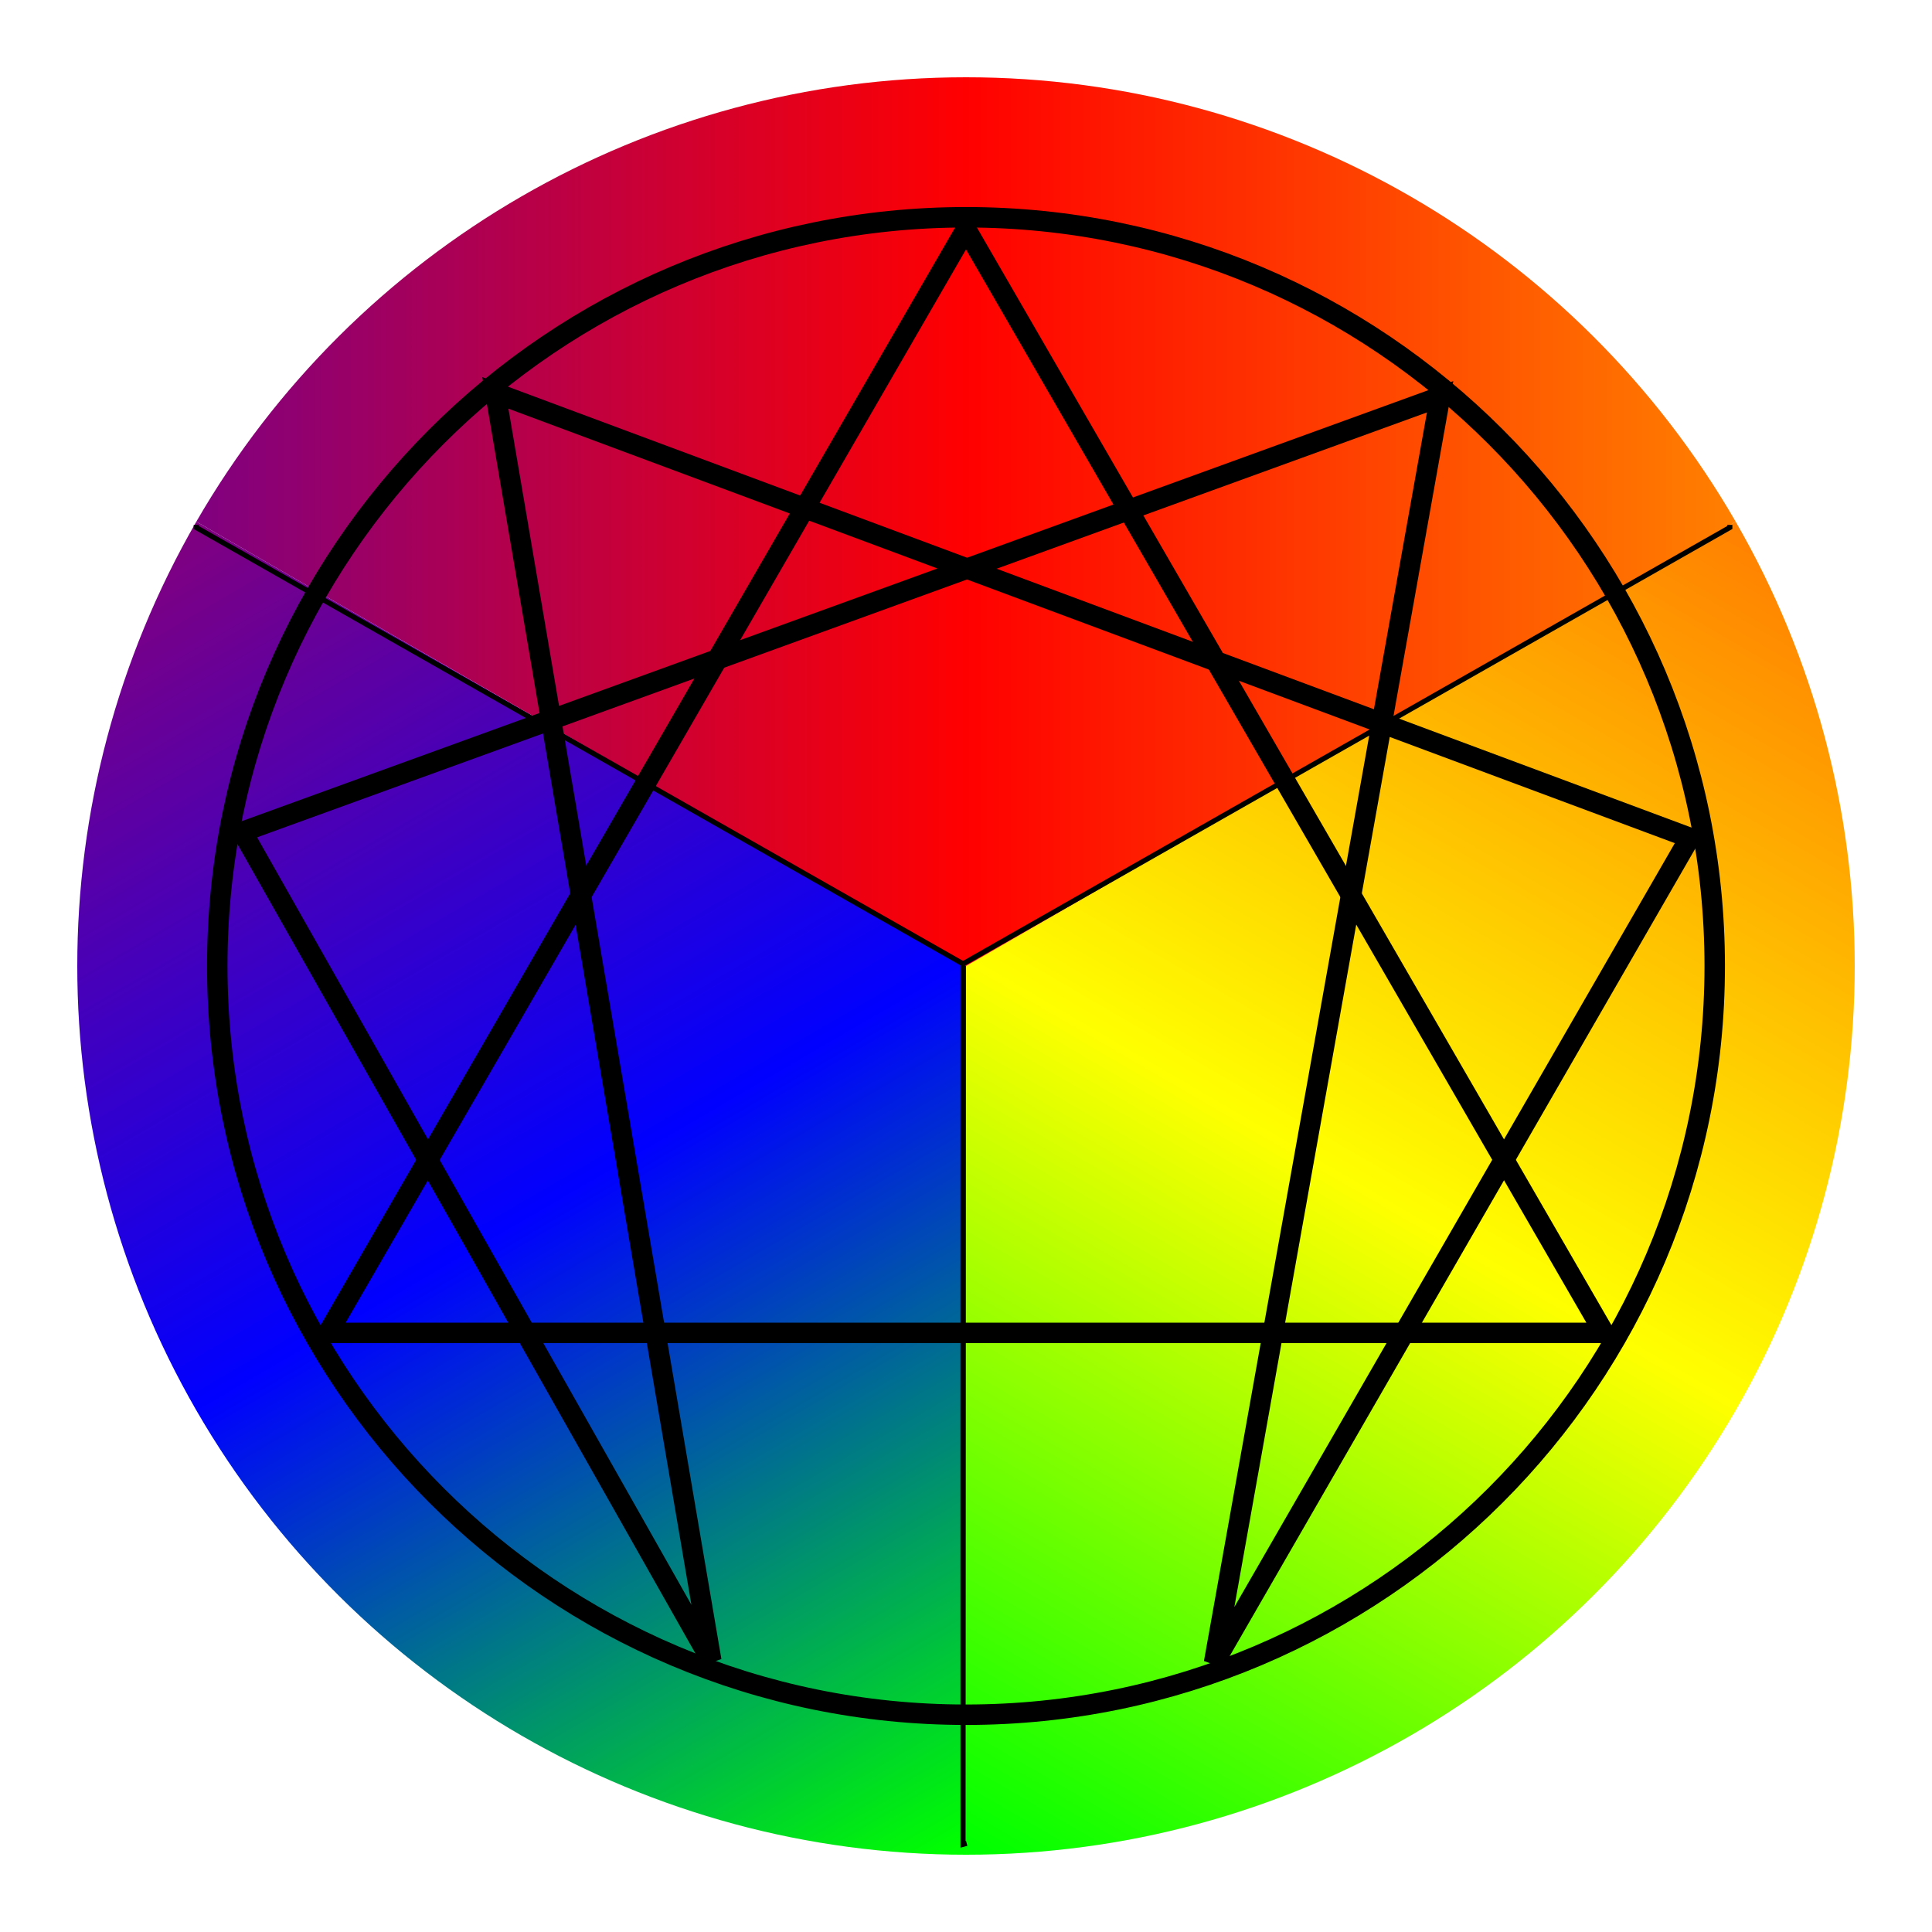
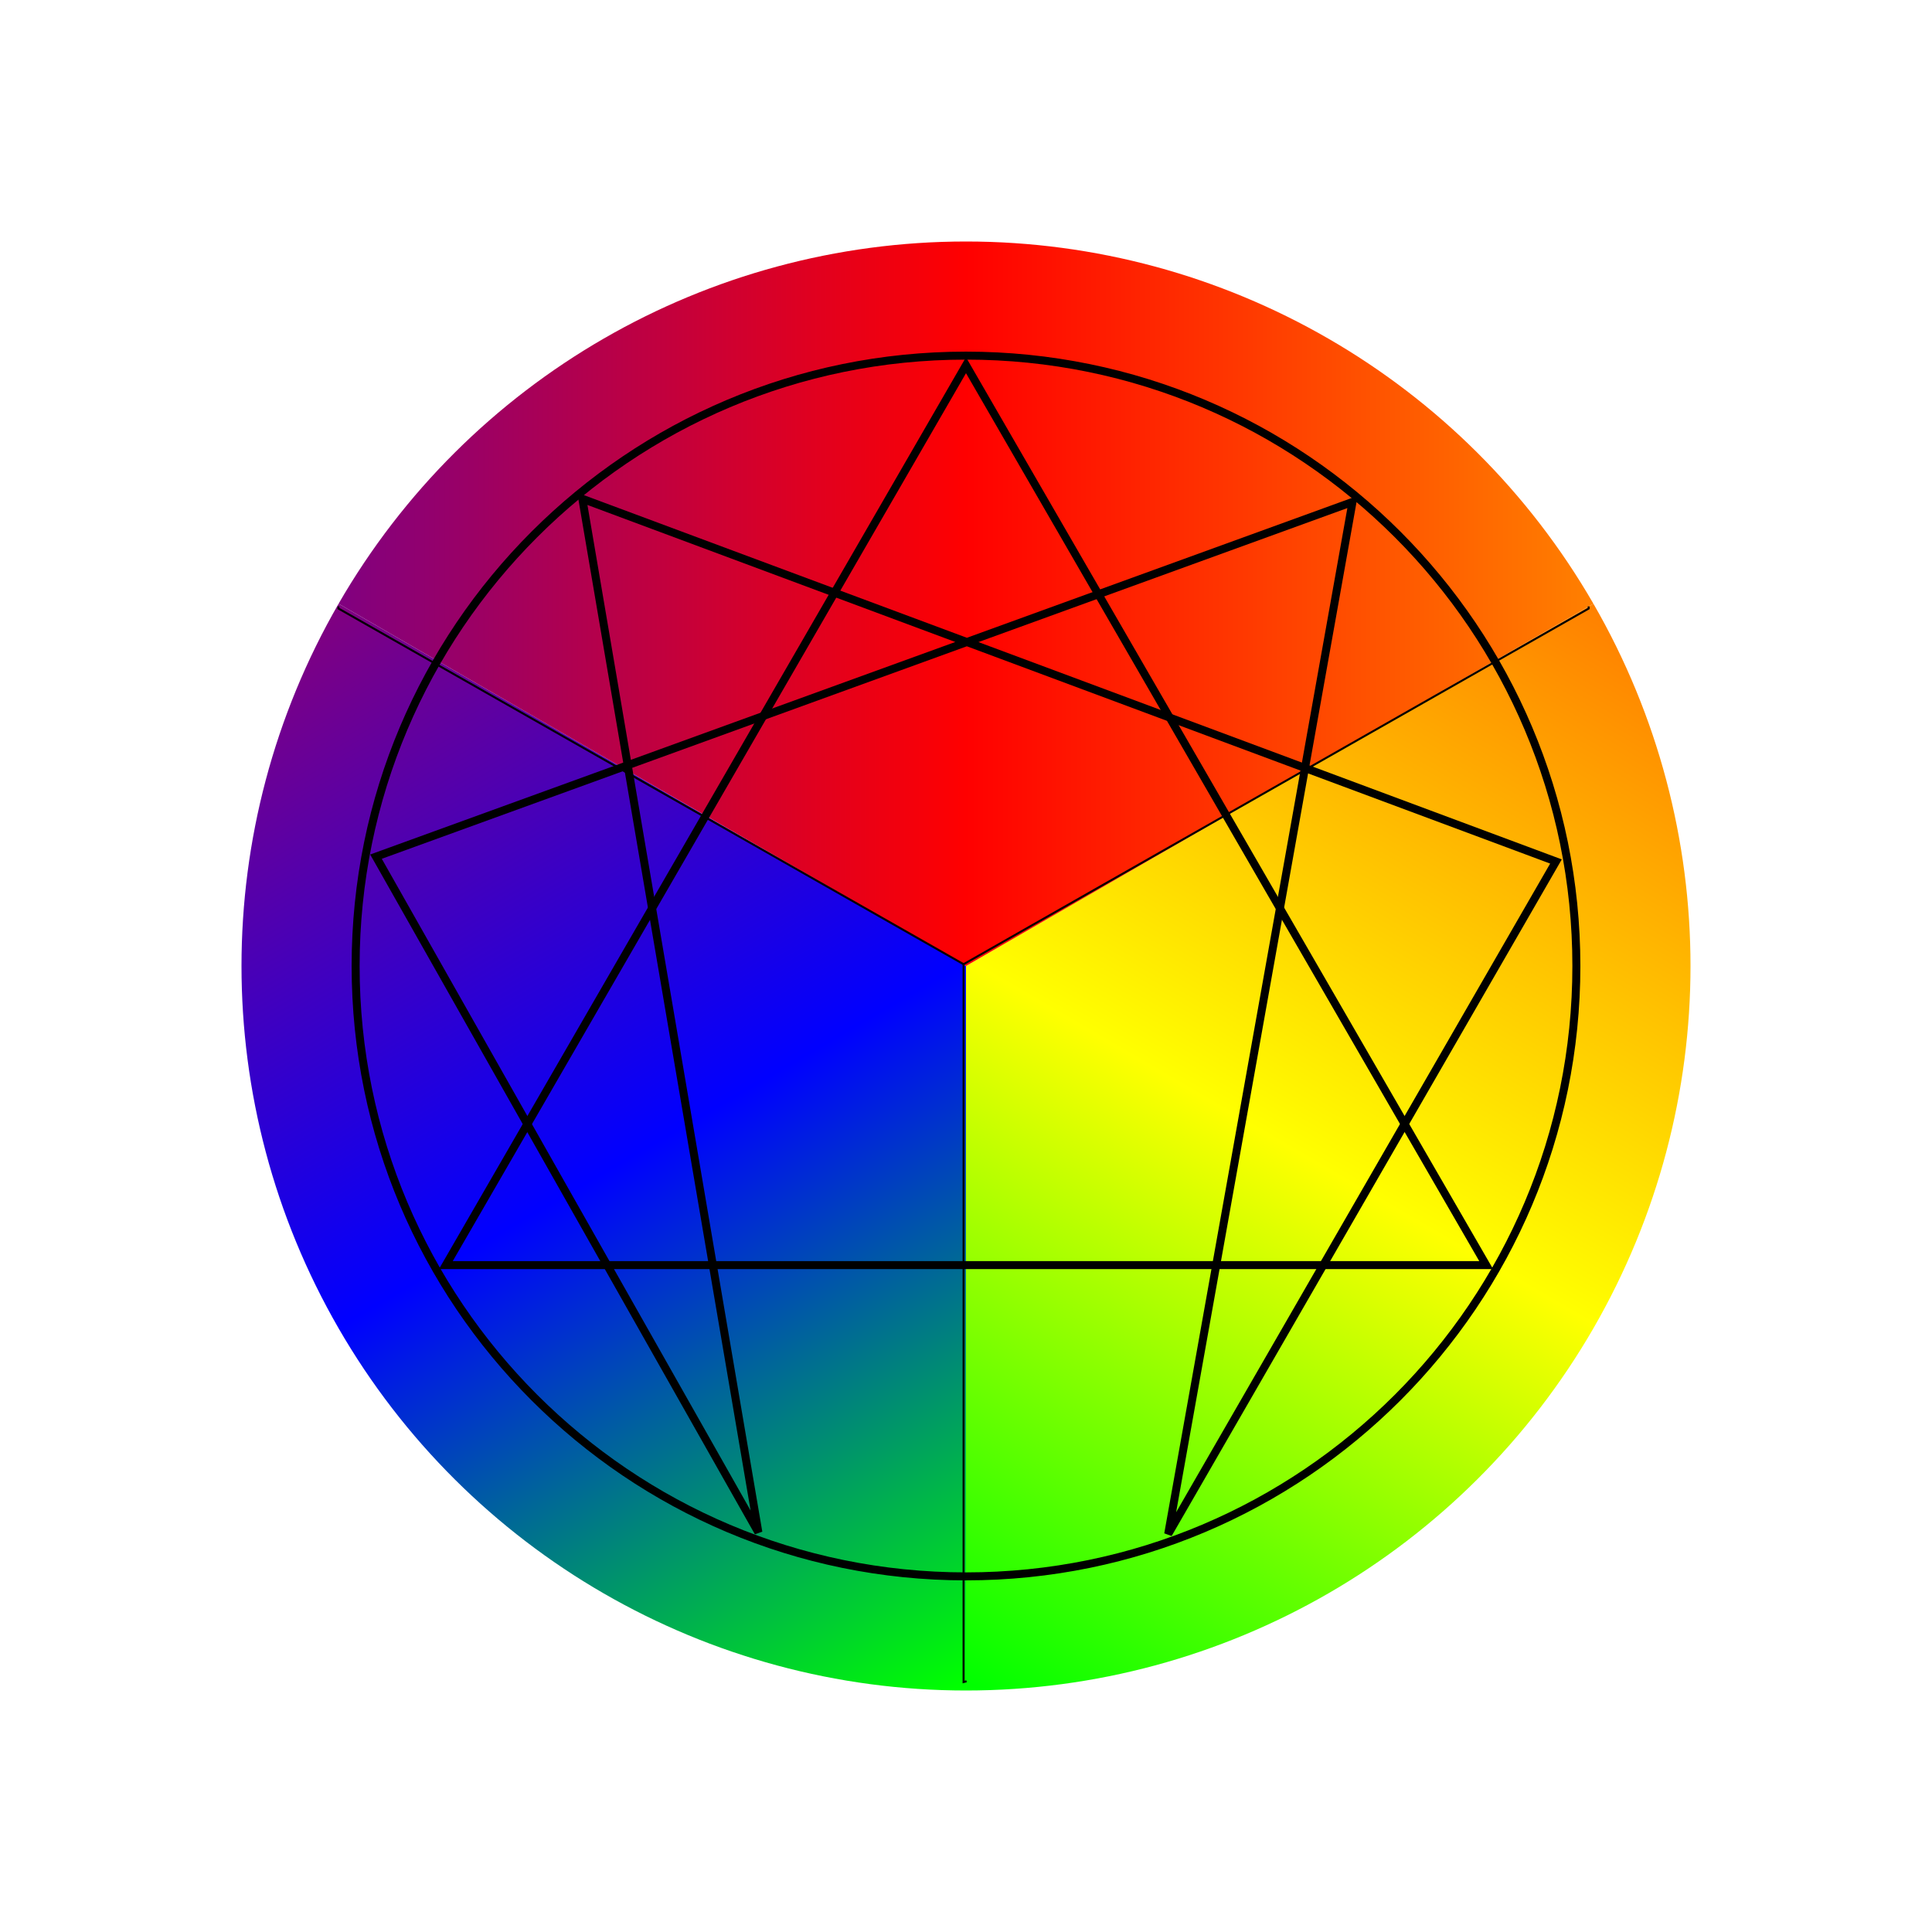
- <svg xmlns="http://www.w3.org/2000/svg" xmlns:xlink="http://www.w3.org/1999/xlink" width="200mm" height="200mm" viewBox="0 0 200 200" version="1.1" id="svg8">
+ <svg xmlns="http://www.w3.org/2000/svg" xmlns:xlink="http://www.w3.org/1999/xlink" width="512" height="512" viewBox="0 0 512 512" version="1.1" id="svg8">
  <defs id="defs1">
    <linearGradient id="orange_red_violet">
      <stop style="stop-color:#800080;stop-opacity:1" offset="0" id="stop1586" />
      <stop id="stop1594" offset="0.5" style="stop-color:#ff0000;stop-opacity:1" />
      <stop style="stop-color:#ff8000;stop-opacity:1" offset="1" id="stop1588" />
    </linearGradient>
    <linearGradient id="violet_blue_green">
      <stop style="stop-color:#800080;stop-opacity:1" offset="0" id="stop1576" />
      <stop id="stop1584" offset="0.5" style="stop-color:#0000ff;stop-opacity:1" />
      <stop style="stop-color:#00ff00;stop-opacity:1" offset="1" id="stop1578" />
    </linearGradient>
    <linearGradient id="green_yellow_orange">
      <stop style="stop-color:#00ff00;stop-opacity:1" offset="0" id="stop1111" />
      <stop id="stop1574" offset="0.5" style="stop-color:#ffff00;stop-opacity:1" />
      <stop style="stop-color:#ff8000;stop-opacity:1" offset="1" id="stop1113" />
    </linearGradient>
-     <marker style="overflow:visible" id="marker6224" refX="0.0" refY="0.0" orient="auto">
-       <path transform="scale(0.8) translate(12.5,0)" style="fill-rule:evenodd;stroke:#cccc0a;stroke-width:1pt;stroke-opacity:0.8;fill:#cccc0a;fill-opacity:1" d="M 0.0,0.0 L 5.0,-5.0 L -12.5,0.0 L 5.0,5.0 L 0.0,0.0 z " id="path6222" />
+     <marker style="overflow:visible" id="marker6224" refX="0" refY="0" orient="auto">
+       <path transform="matrix(0.8,0,0,0.8,10,0)" style="fill:#cccc0a;fill-opacity:1;fill-rule:evenodd;stroke:#cccc0a;stroke-width:1pt;stroke-opacity:0.8" d="M 0,0 5,-5 -12.5,0 5,5 Z" id="path6222" />
    </marker>
-     <marker style="overflow:visible" id="marker6052" refX="0.0" refY="0.0" orient="auto">
-       <path transform="scale(0.8) translate(12.5,0)" style="fill-rule:evenodd;stroke:#cccc0a;stroke-width:1pt;stroke-opacity:0.8;fill:#cccc0a;fill-opacity:1" d="M 0.0,0.0 L 5.0,-5.0 L -12.5,0.0 L 5.0,5.0 L 0.0,0.0 z " id="path6050" />
+     <marker style="overflow:visible" id="marker6052" refX="0" refY="0" orient="auto">
+       <path transform="matrix(0.8,0,0,0.8,10,0)" style="fill:#cccc0a;fill-opacity:1;fill-rule:evenodd;stroke:#cccc0a;stroke-width:1pt;stroke-opacity:0.8" d="M 0,0 5,-5 -12.5,0 5,5 Z" id="path6050" />
    </marker>
-     <marker style="overflow:visible" id="marker5886" refX="0.0" refY="0.0" orient="auto">
-       <path transform="scale(0.8) translate(12.5,0)" style="fill-rule:evenodd;stroke:#cccc0a;stroke-width:1pt;stroke-opacity:0.8;fill:#cccc0a;fill-opacity:1" d="M 0.0,0.0 L 5.0,-5.0 L -12.5,0.0 L 5.0,5.0 L 0.0,0.0 z " id="path5884" />
+     <marker style="overflow:visible" id="marker5886" refX="0" refY="0" orient="auto">
+       <path transform="matrix(0.8,0,0,0.8,10,0)" style="fill:#cccc0a;fill-opacity:1;fill-rule:evenodd;stroke:#cccc0a;stroke-width:1pt;stroke-opacity:0.8" d="M 0,0 5,-5 -12.5,0 5,5 Z" id="path5884" />
    </marker>
-     <marker style="overflow:visible" id="marker5726" refX="0.0" refY="0.0" orient="auto">
-       <path transform="scale(0.8) translate(12.5,0)" style="fill-rule:evenodd;stroke:#cccc0a;stroke-width:1pt;stroke-opacity:0.8;fill:#cccc0a;fill-opacity:1" d="M 0.0,0.0 L 5.0,-5.0 L -12.5,0.0 L 5.0,5.0 L 0.0,0.0 z " id="path5724" />
+     <marker style="overflow:visible" id="marker5726" refX="0" refY="0" orient="auto">
+       <path transform="matrix(0.8,0,0,0.8,10,0)" style="fill:#cccc0a;fill-opacity:1;fill-rule:evenodd;stroke:#cccc0a;stroke-width:1pt;stroke-opacity:0.8" d="M 0,0 5,-5 -12.5,0 5,5 Z" id="path5724" />
    </marker>
-     <marker style="overflow:visible" id="marker5572" refX="0.0" refY="0.0" orient="auto">
-       <path transform="scale(0.8) translate(12.5,0)" style="fill-rule:evenodd;stroke:#cccc0a;stroke-width:1pt;stroke-opacity:0.8;fill:#cccc0a;fill-opacity:1" d="M 0.0,0.0 L 5.0,-5.0 L -12.5,0.0 L 5.0,5.0 L 0.0,0.0 z " id="path5570" />
+     <marker style="overflow:visible" id="marker5572" refX="0" refY="0" orient="auto">
+       <path transform="matrix(0.8,0,0,0.8,10,0)" style="fill:#cccc0a;fill-opacity:1;fill-rule:evenodd;stroke:#cccc0a;stroke-width:1pt;stroke-opacity:0.8" d="M 0,0 5,-5 -12.5,0 5,5 Z" id="path5570" />
    </marker>
-     <marker style="overflow:visible" id="marker5424" refX="0.0" refY="0.0" orient="auto">
-       <path transform="scale(0.8) translate(12.5,0)" style="fill-rule:evenodd;stroke:#cccc0a;stroke-width:1pt;stroke-opacity:0.8;fill:#cccc0a;fill-opacity:1" d="M 0.0,0.0 L 5.0,-5.0 L -12.5,0.0 L 5.0,5.0 L 0.0,0.0 z " id="path5422" />
+     <marker style="overflow:visible" id="marker5424" refX="0" refY="0" orient="auto">
+       <path transform="matrix(0.8,0,0,0.8,10,0)" style="fill:#cccc0a;fill-opacity:1;fill-rule:evenodd;stroke:#cccc0a;stroke-width:1pt;stroke-opacity:0.8" d="M 0,0 5,-5 -12.5,0 5,5 Z" id="path5422" />
    </marker>
-     <marker style="overflow:visible" id="marker5282" refX="0.0" refY="0.0" orient="auto">
-       <path transform="scale(0.8) translate(12.5,0)" style="fill-rule:evenodd;stroke:#cccc0a;stroke-width:1pt;stroke-opacity:0.8;fill:#cccc0a;fill-opacity:0.8" d="M 0.0,0.0 L 5.0,-5.0 L -12.5,0.0 L 5.0,5.0 L 0.0,0.0 z " id="path5280" />
+     <marker style="overflow:visible" id="marker5282" refX="0" refY="0" orient="auto">
+       <path transform="matrix(0.8,0,0,0.8,10,0)" style="fill:#cccc0a;fill-opacity:0.8;fill-rule:evenodd;stroke:#cccc0a;stroke-width:1pt;stroke-opacity:0.8" d="M 0,0 5,-5 -12.5,0 5,5 Z" id="path5280" />
    </marker>
-     <marker style="overflow:visible" id="marker5146" refX="0.0" refY="0.0" orient="auto">
-       <path transform="scale(0.8) translate(12.5,0)" style="fill-rule:evenodd;stroke:#cccc0a;stroke-width:1pt;stroke-opacity:0.8;fill:#cccc0a;fill-opacity:1" d="M 0.0,0.0 L 5.0,-5.0 L -12.5,0.0 L 5.0,5.0 L 0.0,0.0 z " id="path5144" />
+     <marker style="overflow:visible" id="marker5146" refX="0" refY="0" orient="auto">
+       <path transform="matrix(0.8,0,0,0.8,10,0)" style="fill:#cccc0a;fill-opacity:1;fill-rule:evenodd;stroke:#cccc0a;stroke-width:1pt;stroke-opacity:0.8" d="M 0,0 5,-5 -12.5,0 5,5 Z" id="path5144" />
    </marker>
-     <marker orient="auto" refY="0.0" refX="0.0" id="Arrow1Lstart" style="overflow:visible">
-       <path id="path897" d="M 0.0,0.0 L 5.0,-5.0 L -12.5,0.0 L 5.0,5.0 L 0.0,0.0 z " style="fill-rule:evenodd;stroke:#cccc0a;stroke-width:1pt;stroke-opacity:0.8;fill:#cccc0a;fill-opacity:1" transform="scale(0.8) translate(12.5,0)" />
+     <marker style="overflow:visible" id="marker4864" refX="0" refY="0" orient="auto">
+       <path transform="matrix(-1.1,0,0,-1.1,-1.1,0)" d="M 8.719,4.034 -2.207,0.016 8.719,-4.002 c -1.745,2.372 -1.735,5.617 -6e-7,8.035 z" style="fill:#cccc0a;fill-opacity:0.8;fill-rule:evenodd;stroke:#cccc0a;stroke-width:0.625;stroke-linejoin:round;stroke-opacity:0.8" id="path4862" />
    </marker>
-     <marker style="overflow:visible;" id="marker4864" refX="0.0" refY="0.0" orient="auto">
-       <path transform="scale(1.1) rotate(180) translate(1,0)" d="M 8.719,4.034 L -2.207,0.016 L 8.719,-4.002 C 6.973,-1.63 6.983,1.616 8.719,4.034 z " style="fill-rule:evenodd;stroke-width:0.625;stroke-linejoin:round;stroke:#cccc0a;stroke-opacity:0.8;fill:#cccc0a;fill-opacity:0.8" id="path4862" />
+     <marker orient="auto" refY="0" refX="0" id="marker4746" style="overflow:visible">
+       <path id="path4744" style="fill:#cccccc;fill-opacity:0.8;fill-rule:evenodd;stroke:#cccccc;stroke-width:0.625;stroke-linejoin:round;stroke-opacity:0.8" d="M 8.719,4.034 -2.207,0.016 8.719,-4.002 c -1.745,2.372 -1.735,5.617 -6e-7,8.035 z" transform="matrix(-1.1,0,0,-1.1,-1.1,0)" />
    </marker>
-     <marker orient="auto" refY="0.0" refX="0.0" id="marker4746" style="overflow:visible;">
-       <path id="path4744" style="fill-rule:evenodd;stroke-width:0.625;stroke-linejoin:round;stroke:#cccccc;stroke-opacity:0.8;fill:#cccccc;fill-opacity:0.8" d="M 8.719,4.034 L -2.207,0.016 L 8.719,-4.002 C 6.973,-1.63 6.983,1.616 8.719,4.034 z " transform="scale(1.1) rotate(180) translate(1,0)" />
+     <marker style="overflow:visible" id="marker4634" refX="0" refY="0" orient="auto">
+       <path transform="matrix(-1.1,0,0,-1.1,-1.1,0)" d="M 8.719,4.034 -2.207,0.016 8.719,-4.002 c -1.745,2.372 -1.735,5.617 -6e-7,8.035 z" style="fill:#cccccc;fill-opacity:0.8;fill-rule:evenodd;stroke:#cccccc;stroke-width:0.625;stroke-linejoin:round;stroke-opacity:0.8" id="path4632" />
    </marker>
-     <marker style="overflow:visible;" id="marker4634" refX="0.0" refY="0.0" orient="auto">
-       <path transform="scale(1.1) rotate(180) translate(1,0)" d="M 8.719,4.034 L -2.207,0.016 L 8.719,-4.002 C 6.973,-1.63 6.983,1.616 8.719,4.034 z " style="fill-rule:evenodd;stroke-width:0.625;stroke-linejoin:round;stroke:#cccccc;stroke-opacity:0.8;fill:#cccccc;fill-opacity:0.8" id="path4632" />
+     <marker orient="auto" refY="0" refX="0" id="marker4528" style="overflow:visible">
+       <path id="path4526" style="fill:#cccccc;fill-opacity:0.8;fill-rule:evenodd;stroke:#cccccc;stroke-width:0.625;stroke-linejoin:round;stroke-opacity:0.8" d="M 8.719,4.034 -2.207,0.016 8.719,-4.002 c -1.745,2.372 -1.735,5.617 -6e-7,8.035 z" transform="matrix(-1.1,0,0,-1.1,-1.1,0)" />
    </marker>
-     <marker orient="auto" refY="0.0" refX="0.0" id="marker4528" style="overflow:visible;">
-       <path id="path4526" style="fill-rule:evenodd;stroke-width:0.625;stroke-linejoin:round;stroke:#cccccc;stroke-opacity:0.8;fill:#cccccc;fill-opacity:0.8" d="M 8.719,4.034 L -2.207,0.016 L 8.719,-4.002 C 6.973,-1.63 6.983,1.616 8.719,4.034 z " transform="scale(1.1) rotate(180) translate(1,0)" />
+     <marker style="overflow:visible" id="marker4428" refX="0" refY="0" orient="auto">
+       <path transform="matrix(-1.1,0,0,-1.1,-1.1,0)" d="M 8.719,4.034 -2.207,0.016 8.719,-4.002 c -1.745,2.372 -1.735,5.617 -6e-7,8.035 z" style="fill:#cccccc;fill-opacity:0.8;fill-rule:evenodd;stroke:#cccccc;stroke-width:0.625;stroke-linejoin:round;stroke-opacity:0.8" id="path4426" />
    </marker>
-     <marker style="overflow:visible;" id="marker4428" refX="0.0" refY="0.0" orient="auto">
-       <path transform="scale(1.1) rotate(180) translate(1,0)" d="M 8.719,4.034 L -2.207,0.016 L 8.719,-4.002 C 6.973,-1.63 6.983,1.616 8.719,4.034 z " style="fill-rule:evenodd;stroke-width:0.625;stroke-linejoin:round;stroke:#cccccc;stroke-opacity:0.8;fill:#cccccc;fill-opacity:0.8" id="path4426" />
+     <marker orient="auto" refY="0" refX="0" id="marker4334" style="overflow:visible">
+       <path id="path4332" style="fill:#cccccc;fill-opacity:0.8;fill-rule:evenodd;stroke:#cccccc;stroke-width:0.625;stroke-linejoin:round;stroke-opacity:0.8" d="M 8.719,4.034 -2.207,0.016 8.719,-4.002 c -1.745,2.372 -1.735,5.617 -6e-7,8.035 z" transform="matrix(-1.1,0,0,-1.1,-1.1,0)" />
    </marker>
-     <marker orient="auto" refY="0.0" refX="0.0" id="marker4334" style="overflow:visible;">
-       <path id="path4332" style="fill-rule:evenodd;stroke-width:0.625;stroke-linejoin:round;stroke:#cccccc;stroke-opacity:0.8;fill:#cccccc;fill-opacity:0.8" d="M 8.719,4.034 L -2.207,0.016 L 8.719,-4.002 C 6.973,-1.63 6.983,1.616 8.719,4.034 z " transform="scale(1.1) rotate(180) translate(1,0)" />
+     <marker style="overflow:visible" id="marker4246" refX="0" refY="0" orient="auto">
+       <path transform="matrix(-1.1,0,0,-1.1,-1.1,0)" d="M 8.719,4.034 -2.207,0.016 8.719,-4.002 c -1.745,2.372 -1.735,5.617 -6e-7,8.035 z" style="fill:#cccccc;fill-opacity:0.8;fill-rule:evenodd;stroke:#cccccc;stroke-width:0.625;stroke-linejoin:round;stroke-opacity:0.8" id="path4244" />
    </marker>
-     <marker style="overflow:visible;" id="marker4246" refX="0.0" refY="0.0" orient="auto">
-       <path transform="scale(1.1) rotate(180) translate(1,0)" d="M 8.719,4.034 L -2.207,0.016 L 8.719,-4.002 C 6.973,-1.63 6.983,1.616 8.719,4.034 z " style="fill-rule:evenodd;stroke-width:0.625;stroke-linejoin:round;stroke:#cccccc;stroke-opacity:0.8;fill:#cccccc;fill-opacity:0.8" id="path4244" />
+     <marker orient="auto" refY="0" refX="0" id="marker4164" style="overflow:visible">
+       <path id="path4162" style="fill:#cccccc;fill-opacity:0.8;fill-rule:evenodd;stroke:#cccccc;stroke-width:0.625;stroke-linejoin:round;stroke-opacity:0.8" d="M 8.719,4.034 -2.207,0.016 8.719,-4.002 c -1.745,2.372 -1.735,5.617 -6e-7,8.035 z" transform="matrix(-1.1,0,0,-1.1,-1.1,0)" />
    </marker>
-     <marker orient="auto" refY="0.0" refX="0.0" id="marker4164" style="overflow:visible;">
-       <path id="path4162" style="fill-rule:evenodd;stroke-width:0.625;stroke-linejoin:round;stroke:#cccccc;stroke-opacity:0.8;fill:#cccccc;fill-opacity:0.8" d="M 8.719,4.034 L -2.207,0.016 L 8.719,-4.002 C 6.973,-1.63 6.983,1.616 8.719,4.034 z " transform="scale(1.1) rotate(180) translate(1,0)" />
+     <marker style="overflow:visible" id="marker4064" refX="0" refY="0" orient="auto">
+       <path transform="matrix(-1.1,0,0,-1.1,-1.1,0)" d="M 8.719,4.034 -2.207,0.016 8.719,-4.002 c -1.745,2.372 -1.735,5.617 -6e-7,8.035 z" style="fill:#cccccc;fill-opacity:0.8;fill-rule:evenodd;stroke:#cccccc;stroke-width:0.625;stroke-linejoin:round;stroke-opacity:0.8" id="path4062" />
    </marker>
-     <marker style="overflow:visible;" id="marker4064" refX="0.0" refY="0.0" orient="auto">
-       <path transform="scale(1.1) rotate(180) translate(1,0)" d="M 8.719,4.034 L -2.207,0.016 L 8.719,-4.002 C 6.973,-1.63 6.983,1.616 8.719,4.034 z " style="fill-rule:evenodd;stroke-width:0.625;stroke-linejoin:round;stroke:#cccccc;stroke-opacity:0.8;fill:#cccccc;fill-opacity:0.8" id="path4062" />
-     </marker>
-     <marker orient="auto" refY="0.0" refX="0.0" id="marker3308" style="overflow:visible;">
-       <path id="path3306" style="fill-rule:evenodd;stroke-width:0.625;stroke-linejoin:round;stroke:#cccccc;stroke-opacity:0.8;fill:#cccccc;fill-opacity:1" d="M 8.719,4.034 L -2.207,0.016 L 8.719,-4.002 C 6.973,-1.63 6.983,1.616 8.719,4.034 z " transform="scale(1.1) rotate(180) translate(1,0)" />
-     </marker>
-     <marker style="overflow:visible;" id="marker3050" refX="0.0" refY="0.0" orient="auto">
-       <path transform="scale(1.1) rotate(180) translate(1,0)" d="M 8.719,4.034 L -2.207,0.016 L 8.719,-4.002 C 6.973,-1.63 6.983,1.616 8.719,4.034 z " style="fill-rule:evenodd;stroke-width:0.625;stroke-linejoin:round;stroke:#cccccc;stroke-opacity:0.8;fill:#cccccc;fill-opacity:1" id="path3048" />
-     </marker>
-     <marker orient="auto" refY="0.0" refX="0.0" id="marker2810" style="overflow:visible;">
-       <path id="path2808" style="fill-rule:evenodd;stroke-width:0.625;stroke-linejoin:round;stroke:#cccccc;stroke-opacity:0.8;fill:#cccccc;fill-opacity:1" d="M 8.719,4.034 L -2.207,0.016 L 8.719,-4.002 C 6.973,-1.63 6.983,1.616 8.719,4.034 z " transform="scale(1.1) rotate(180) translate(1,0)" />
-     </marker>
-     <marker style="overflow:visible;" id="marker2552" refX="0.0" refY="0.0" orient="auto">
-       <path transform="scale(1.1) rotate(180) translate(1,0)" d="M 8.719,4.034 L -2.207,0.016 L 8.719,-4.002 C 6.973,-1.63 6.983,1.616 8.719,4.034 z " style="fill-rule:evenodd;stroke-width:0.625;stroke-linejoin:round;stroke:#cccccc;stroke-opacity:0.8;fill:#cccccc;fill-opacity:1" id="path2550" />
-     </marker>
-     <marker orient="auto" refY="0.0" refX="0.0" id="marker2336" style="overflow:visible;">
-       <path id="path2334" style="fill-rule:evenodd;stroke-width:0.625;stroke-linejoin:round;stroke:#cccccc;stroke-opacity:0.8;fill:#cccccc;fill-opacity:1" d="M 8.719,4.034 L -2.207,0.016 L 8.719,-4.002 C 6.973,-1.63 6.983,1.616 8.719,4.034 z " transform="scale(1.1) rotate(180) translate(1,0)" />
-     </marker>
-     <marker style="overflow:visible;" id="marker2102" refX="0.0" refY="0.0" orient="auto">
-       <path transform="scale(1.1) rotate(180) translate(1,0)" d="M 8.719,4.034 L -2.207,0.016 L 8.719,-4.002 C 6.973,-1.63 6.983,1.616 8.719,4.034 z " style="fill-rule:evenodd;stroke-width:0.625;stroke-linejoin:round;stroke:#cccccc;stroke-opacity:0.8;fill:#cccccc;fill-opacity:1" id="path2100" />
-     </marker>
-     <marker orient="auto" refY="0.0" refX="0.0" id="marker1874" style="overflow:visible;">
-       <path id="path1872" style="fill-rule:evenodd;stroke-width:0.625;stroke-linejoin:round;stroke:#cccccc;stroke-opacity:0.8;fill:#cccccc;fill-opacity:1" d="M 8.719,4.034 L -2.207,0.016 L 8.719,-4.002 C 6.973,-1.63 6.983,1.616 8.719,4.034 z " transform="scale(1.1) rotate(180) translate(1,0)" />
-     </marker>
-     <marker style="overflow:visible;" id="marker1646" refX="0.0" refY="0.0" orient="auto">
-       <path transform="scale(1.1) rotate(180) translate(1,0)" d="M 8.719,4.034 L -2.207,0.016 L 8.719,-4.002 C 6.973,-1.63 6.983,1.616 8.719,4.034 z " style="fill-rule:evenodd;stroke-width:0.625;stroke-linejoin:round;stroke:#cccccc;stroke-opacity:0.8;fill:#cccccc;fill-opacity:1" id="path1644" />
-     </marker>
-     <marker orient="auto" refY="0.0" refX="0.0" id="marker1247" style="overflow:visible;">
-       <path id="path1245" style="fill-rule:evenodd;stroke-width:0.625;stroke-linejoin:round;stroke:#cccccc;stroke-opacity:0.8;fill:#cccccc;fill-opacity:1" d="M 8.719,4.034 L -2.207,0.016 L 8.719,-4.002 C 6.973,-1.63 6.983,1.616 8.719,4.034 z " transform="scale(1.1) rotate(180) translate(1,0)" />
-     </marker>
-     <marker orient="auto" refY="0.0" refX="0.0" id="Arrow2Lend" style="overflow:visible;">
-       <path id="path918" style="fill-rule:evenodd;stroke-width:0.625;stroke-linejoin:round;stroke:#000000;stroke-opacity:1" d="M 8.719,4.034 L -2.207,0.016 L 8.719,-4.002 C 6.973,-1.63 6.983,1.616 8.719,4.034 z " transform="scale(1.1) rotate(180) translate(1,0)" />
+     <marker orient="auto" refY="0" refX="0" id="Arrow2Lend" style="overflow:visible">
+       <path id="path918" style="fill:none;fill-rule:evenodd;stroke:#000000;stroke-width:0.625;stroke-linejoin:round;stroke-opacity:1" d="M 8.719,4.034 -2.207,0.016 8.719,-4.002 c -1.745,2.372 -1.735,5.617 -6e-7,8.035 z" transform="matrix(-1.1,0,0,-1.1,-1.1,0)" />
    </marker>
    <style type="text/css" id="styleGeneral">
polyline, line, circle, path {
	fill:none;
	stroke: black;
	stroke-width: 2;
}
text {
	font-size: 18pt;
	text-anchor: middle;
	font-family: serif;
	fill: black;
}
</style>
    <linearGradient xlink:href="#green_yellow_orange" id="linearGradient1117" x1="115.161" y1="199.708" x2="194.764" y2="62.884" gradientUnits="userSpaceOnUse" />
    <linearGradient xlink:href="#violet_blue_green" id="linearGradient1582" x1="35.402" y1="63.489" x2="114.781" y2="199.811" gradientUnits="userSpaceOnUse" />
    <linearGradient xlink:href="#orange_red_violet" id="linearGradient1592" x1="35.415" y1="62.884" x2="194.764" y2="62.884" gradientUnits="userSpaceOnUse" />
  </defs>
-   <g id="helpers" style="display:none">
-     <path id="helperHorizontal" d="M 195.979,99.944 H 4.395 l -0.323,0.121" style="fill:none;fill-rule:evenodd;stroke:#000000;stroke-width:0.291px;stroke-linecap:butt;stroke-linejoin:miter;stroke-opacity:1" />
-     <path style="display:inline;fill:none;fill-rule:evenodd;stroke:#000000;stroke-width:0.288px;stroke-linecap:butt;stroke-linejoin:miter;stroke-opacity:1" d="M 99.944,5.936 V 193.697 l 0.121,0.316" id="helperVertical" />
-     <path style="opacity:0.98;vector-effect:none;fill:none;fill-opacity:1;stroke:#000000;stroke-width:0.291px;stroke-linecap:butt;stroke-linejoin:miter;stroke-miterlimit:4;stroke-dasharray:none;stroke-dashoffset:0;stroke-opacity:1" id="helperCorners" d="m 100.255,26.191 48.82,17.994 25.832,45.165 -9.243,51.203 -39.993,33.283 -52.03,-0.211 -39.722,-33.606 -8.827,-51.277 26.198,-44.954 z" transform="matrix(1.000155,0,0,1.01085,-0.01685241,-3.900844)" />
-   </g>
-   <g transform="translate(-15.08929,-8.883927)" id="drawing" style="display:inline">
-     <g id="background" transform="translate(15.08929,8.883927)" style="display:inline">
-       <circle cx="100" cy="100" r="92" id="circleBackground" style="display:inline;fill:#f7f7f7;fill-opacity:1;stroke:none;stroke-width:2" />
-     </g>
-     <g id="centers" style="display:inline">
-       <path style="fill:url(#linearGradient1117);fill-opacity:1;stroke:none;stroke-width:2" id="centerHeart" d="m 194.764,62.884 a 92,92 0 0 1 1e-5,92 92,92 0 0 1 -79.674,46 l 0,-92 z" />
-       <path id="centerHead" style="fill:url(#linearGradient1582);fill-opacity:1;stroke:none;stroke-width:2" d="m 115.089,200.884 a 92,92 0 0 1 -79.674,-46 92,92 0 0 1 -3e-6,-92 l 79.674,46 z" />
-       <path d="M 35.415,62.884 A 92,92 0 0 1 115.089,16.884 92,92 0 0 1 194.764,62.884 L 115.089,108.884 Z" id="centerGut" style="fill:url(#linearGradient1592);fill-opacity:1;stroke:none;stroke-width:2" />
-       <path id="centerLineHeadHeart" d="m 114.781,108.666 v 91.145 l 0.38,-0.104" style="fill:none;stroke:#000000;stroke-width:0.529;stroke-miterlimit:4;stroke-dasharray:none" />
-       <path id="centerLineHeartGut" d="M 114.781,108.658 194.16,63.489 V 63.222" style="fill:none;stroke:#000000;stroke-width:0.529;stroke-miterlimit:4;stroke-dasharray:none" />
-       <path style="fill:none;stroke:#000000;stroke-width:0.529;stroke-miterlimit:4;stroke-dasharray:none" d="M 114.781,108.658 35.402,63.489 v -0.267" id="centerLineGutHead" />
-     </g>
-     <g id="enneagram" style="display:inline">
-       <circle id="circle" cx="115.089" cy="108.884" r="77.508" style="fill:none;stroke:#000000;stroke-width:2.117;stroke-miterlimit:4;stroke-dasharray:none" />
-       <path id="triangle" d="M 49.036,146.865 H 181.143 L 115.089,32.594 Z" style="display:inline;fill:none;stroke:#000000;stroke-width:2.117;stroke-miterlimit:4;stroke-dasharray:none" />
-       <path d="M 164.17,49.957 140.763,181.015 190.007,95.612 66.37,49.556 88.724,180.802 40.168,94.998 Z" id="pentagon" style="display:inline;fill:none;stroke:#000000;stroke-width:2.117;stroke-miterlimit:4;stroke-dasharray:none" />
-     </g>
-     <g id="numbers" style="display:none">
-       <text id="number1" y="47.186" x="169.037" style="font-style:normal;font-weight:normal;font-size:10.583px;line-height:125%;font-family:Sans;letter-spacing:0px;word-spacing:0px;text-anchor:middle;fill:#000000;fill-opacity:1;stroke:none;stroke-width:0.265px;stroke-linecap:butt;stroke-linejoin:miter;stroke-opacity:1" xml:space="preserve">
-         <tspan style="stroke-width:0.265px" y="47.186" x="169.037" id="tspan832">1</tspan>
-       </text>
-       <text xml:space="preserve" style="font-style:normal;font-weight:normal;font-size:10.583px;line-height:125%;font-family:Sans;letter-spacing:0px;word-spacing:0px;text-anchor:middle;fill:#000000;fill-opacity:1;stroke:none;stroke-width:0.265px;stroke-linecap:butt;stroke-linejoin:miter;stroke-opacity:1" x="199.238" y="98.234" id="number2">
-         <tspan id="tspan840" x="199.238" y="98.234" style="stroke-width:0.265px">2</tspan>
-       </text>
-       <text id="number3" y="154.361" x="189.884" style="font-style:normal;font-weight:normal;font-size:10.583px;line-height:125%;font-family:Sans;letter-spacing:0px;word-spacing:0px;text-anchor:middle;fill:#000000;fill-opacity:1;stroke:none;stroke-width:0.265px;stroke-linecap:butt;stroke-linejoin:miter;stroke-opacity:1" xml:space="preserve">
-         <tspan style="stroke-width:0.265px" y="154.361" x="189.884" id="tspan844">3</tspan>
-       </text>
-       <text xml:space="preserve" style="font-style:normal;font-weight:normal;font-size:10.583px;line-height:125%;font-family:Sans;letter-spacing:0px;word-spacing:0px;text-anchor:middle;fill:#000000;fill-opacity:1;stroke:none;stroke-width:0.265px;stroke-linecap:butt;stroke-linejoin:miter;stroke-opacity:1" x="142.577" y="194.184" id="number4">
-         <tspan id="tspan848" x="142.577" y="194.184" style="stroke-width:0.265px">4</tspan>
-       </text>
-       <text id="number5" y="193.115" x="88.321" style="font-style:normal;font-weight:normal;font-size:10.583px;line-height:125%;font-family:Sans;letter-spacing:0px;word-spacing:0px;text-anchor:middle;fill:#000000;fill-opacity:1;stroke:none;stroke-width:0.265px;stroke-linecap:butt;stroke-linejoin:miter;stroke-opacity:1" xml:space="preserve">
-         <tspan style="stroke-width:0.265px" y="193.115" x="88.321" id="tspan852">5</tspan>
-       </text>
-       <text xml:space="preserve" style="font-style:normal;font-weight:normal;font-size:10.583px;line-height:125%;font-family:Sans;letter-spacing:0px;word-spacing:0px;text-anchor:middle;fill:#000000;fill-opacity:1;stroke:none;stroke-width:0.265px;stroke-linecap:butt;stroke-linejoin:miter;stroke-opacity:1" x="41.549" y="155.43" id="number6">
-         <tspan id="tspan856" x="41.549" y="155.43" style="stroke-width:0.265px">6</tspan>
-       </text>
-       <text id="number7" y="98.502" x="31.927" style="font-style:normal;font-weight:normal;font-size:10.583px;line-height:125%;font-family:Sans;letter-spacing:0px;word-spacing:0px;text-anchor:middle;fill:#000000;fill-opacity:1;stroke:none;stroke-width:0.265px;stroke-linecap:butt;stroke-linejoin:miter;stroke-opacity:1" xml:space="preserve">
-         <tspan style="stroke-width:0.265px" y="98.502" x="31.927" id="tspan860">7</tspan>
-       </text>
-       <text id="number8" y="46.919" x="62.129" style="font-style:normal;font-weight:normal;font-size:10.583px;line-height:125%;font-family:Sans;letter-spacing:0px;word-spacing:0px;text-anchor:middle;fill:#000000;fill-opacity:1;stroke:none;stroke-width:0.265px;stroke-linecap:butt;stroke-linejoin:miter;stroke-opacity:1" xml:space="preserve">
-         <tspan style="stroke-width:0.265px" y="46.919" x="62.129" id="tspan868">8</tspan>
-       </text>
-       <text xml:space="preserve" style="font-style:normal;font-weight:normal;font-size:10.583px;line-height:125%;font-family:Sans;letter-spacing:0px;word-spacing:0px;text-anchor:middle;fill:#000000;fill-opacity:1;stroke:none;stroke-width:0.265px;stroke-linecap:butt;stroke-linejoin:miter;stroke-opacity:1" x="114.781" y="28.21" id="number9">
-         <tspan id="tspan872" x="114.781" y="28.21" style="stroke-width:0.265px">9</tspan>
-       </text>
-       <g id="plusMinus" style="display:none">
-         <text id="text6583" y="53.6" x="177.055" style="font-style:normal;font-variant:normal;font-weight:normal;font-stretch:normal;font-size:8.467px;line-height:125%;font-family:Sans;-inkscape-font-specification:'Sans, Normal';font-variant-ligatures:normal;font-variant-caps:normal;font-variant-numeric:normal;font-feature-settings:normal;text-align:center;letter-spacing:0px;word-spacing:0px;writing-mode:lr-tb;text-anchor:middle;fill:#000000;fill-opacity:1;stroke:none;stroke-width:0.265px;stroke-linecap:butt;stroke-linejoin:miter;stroke-opacity:1" xml:space="preserve">
-           <tspan style="font-style:normal;font-variant:normal;font-weight:normal;font-stretch:normal;font-size:8.467px;font-family:Sans;-inkscape-font-specification:'Sans, Normal';font-variant-ligatures:normal;font-variant-caps:normal;font-variant-numeric:normal;font-feature-settings:normal;text-align:center;writing-mode:lr-tb;text-anchor:middle;stroke-width:0.265px" y="53.6" x="177.055" id="tspan6581">(-)</tspan>
-         </text>
-         <text xml:space="preserve" style="font-style:normal;font-variant:normal;font-weight:normal;font-stretch:normal;font-size:8.467px;line-height:125%;font-family:Sans;-inkscape-font-specification:'Sans, Normal';font-variant-ligatures:normal;font-variant-caps:normal;font-variant-numeric:normal;font-feature-settings:normal;text-align:center;letter-spacing:0px;word-spacing:0px;writing-mode:lr-tb;text-anchor:middle;fill:#000000;fill-opacity:1;stroke:none;stroke-width:0.265px;stroke-linecap:butt;stroke-linejoin:miter;stroke-opacity:1" x="132.955" y="194.719" id="text6591">
-           <tspan id="tspan6589" x="132.955" y="194.719" style="font-style:normal;font-variant:normal;font-weight:normal;font-stretch:normal;font-size:8.467px;font-family:Sans;-inkscape-font-specification:'Sans, Normal';font-variant-ligatures:normal;font-variant-caps:normal;font-variant-numeric:normal;font-feature-settings:normal;text-align:center;writing-mode:lr-tb;text-anchor:middle;stroke-width:0.265px">(-)</tspan>
-         </text>
-         <text id="text6595" y="87.811" x="33.798" style="font-style:normal;font-variant:normal;font-weight:normal;font-stretch:normal;font-size:8.467px;line-height:125%;font-family:Sans;-inkscape-font-specification:'Sans, Normal';font-variant-ligatures:normal;font-variant-caps:normal;font-variant-numeric:normal;font-feature-settings:normal;text-align:center;letter-spacing:0px;word-spacing:0px;writing-mode:lr-tb;text-anchor:middle;fill:#000000;fill-opacity:1;stroke:none;stroke-width:0.265px;stroke-linecap:butt;stroke-linejoin:miter;stroke-opacity:1" xml:space="preserve">
-           <tspan style="font-style:normal;font-variant:normal;font-weight:normal;font-stretch:normal;font-size:8.467px;font-family:Sans;-inkscape-font-specification:'Sans, Normal';font-variant-ligatures:normal;font-variant-caps:normal;font-variant-numeric:normal;font-feature-settings:normal;text-align:center;writing-mode:lr-tb;text-anchor:middle;stroke-width:0.265px" y="87.811" x="33.798" id="tspan6593">(-)</tspan>
-         </text>
-         <text xml:space="preserve" style="font-style:normal;font-variant:normal;font-weight:normal;font-stretch:normal;font-size:8.467px;line-height:125%;font-family:Sans;-inkscape-font-specification:'Sans, Normal';font-variant-ligatures:normal;font-variant-caps:normal;font-variant-numeric:normal;font-feature-settings:normal;text-align:center;letter-spacing:0px;word-spacing:0px;writing-mode:lr-tb;text-anchor:middle;fill:#000000;fill-opacity:1;stroke:none;stroke-width:0.265px;stroke-linecap:butt;stroke-linejoin:miter;stroke-opacity:1" x="52.507" y="53.868" id="text6599">
-           <tspan id="tspan6597" x="52.507" y="53.868" style="font-style:normal;font-variant:normal;font-weight:normal;font-stretch:normal;font-size:8.467px;font-family:Sans;-inkscape-font-specification:'Sans, Normal';font-variant-ligatures:normal;font-variant-caps:normal;font-variant-numeric:normal;font-feature-settings:normal;text-align:center;writing-mode:lr-tb;text-anchor:middle;stroke-width:0.265px">(+)</tspan>
-         </text>
-         <text id="text6603" y="87.009" x="196.565" style="font-style:normal;font-variant:normal;font-weight:normal;font-stretch:normal;font-size:8.467px;line-height:125%;font-family:Sans;-inkscape-font-specification:'Sans, Normal';font-variant-ligatures:normal;font-variant-caps:normal;font-variant-numeric:normal;font-feature-settings:normal;text-align:center;letter-spacing:0px;word-spacing:0px;writing-mode:lr-tb;text-anchor:middle;fill:#000000;fill-opacity:1;stroke:none;stroke-width:0.265px;stroke-linecap:butt;stroke-linejoin:miter;stroke-opacity:1" xml:space="preserve">
-           <tspan style="font-style:normal;font-variant:normal;font-weight:normal;font-stretch:normal;font-size:8.467px;font-family:Sans;-inkscape-font-specification:'Sans, Normal';font-variant-ligatures:normal;font-variant-caps:normal;font-variant-numeric:normal;font-feature-settings:normal;text-align:center;writing-mode:lr-tb;text-anchor:middle;stroke-width:0.265px" y="87.009" x="196.565" id="tspan6601">(+)</tspan>
-         </text>
-         <text xml:space="preserve" style="font-style:normal;font-variant:normal;font-weight:normal;font-stretch:normal;font-size:8.467px;line-height:125%;font-family:Sans;-inkscape-font-specification:'Sans, Normal';font-variant-ligatures:normal;font-variant-caps:normal;font-variant-numeric:normal;font-feature-settings:normal;text-align:center;letter-spacing:0px;word-spacing:0px;writing-mode:lr-tb;text-anchor:middle;fill:#000000;fill-opacity:1;stroke:none;stroke-width:0.265px;stroke-linecap:butt;stroke-linejoin:miter;stroke-opacity:1" x="99.012" y="195.253" id="text6607">
-           <tspan id="tspan6605" x="99.012" y="195.253" style="font-style:normal;font-variant:normal;font-weight:normal;font-stretch:normal;font-size:8.467px;font-family:Sans;-inkscape-font-specification:'Sans, Normal';font-variant-ligatures:normal;font-variant-caps:normal;font-variant-numeric:normal;font-feature-settings:normal;text-align:center;writing-mode:lr-tb;text-anchor:middle;stroke-width:0.265px">(+)</tspan>
-         </text>
-         <text id="text6611" y="162.379" x="183.736" style="font-style:normal;font-variant:normal;font-weight:normal;font-stretch:normal;font-size:8.467px;line-height:125%;font-family:Sans;-inkscape-font-specification:'Sans, Normal';font-variant-ligatures:normal;font-variant-caps:normal;font-variant-numeric:normal;font-feature-settings:normal;text-align:center;letter-spacing:0px;word-spacing:0px;writing-mode:lr-tb;text-anchor:middle;fill:#000000;fill-opacity:1;stroke:none;stroke-width:0.265px;stroke-linecap:butt;stroke-linejoin:miter;stroke-opacity:1" xml:space="preserve">
-           <tspan y="162.379" x="183.736" id="tspan6613">(±)</tspan>
-         </text>
-         <text xml:space="preserve" style="font-style:normal;font-variant:normal;font-weight:normal;font-stretch:normal;font-size:8.467px;line-height:125%;font-family:Sans;-inkscape-font-specification:'Sans, Normal';font-variant-ligatures:normal;font-variant-caps:normal;font-variant-numeric:normal;font-feature-settings:normal;text-align:center;letter-spacing:0px;word-spacing:0px;writing-mode:lr-tb;text-anchor:middle;fill:#000000;fill-opacity:1;stroke:none;stroke-width:0.265px;stroke-linecap:butt;stroke-linejoin:miter;stroke-opacity:1" x="47.162" y="162.914" id="text6617">
-           <tspan id="tspan6615" x="47.162" y="162.914">(±)</tspan>
-         </text>
-         <text id="text6621" y="27.141" x="124.67" style="font-style:normal;font-variant:normal;font-weight:normal;font-stretch:normal;font-size:8.467px;line-height:125%;font-family:Sans;-inkscape-font-specification:'Sans, Normal';font-variant-ligatures:normal;font-variant-caps:normal;font-variant-numeric:normal;font-feature-settings:normal;text-align:center;letter-spacing:0px;word-spacing:0px;writing-mode:lr-tb;text-anchor:middle;fill:#000000;fill-opacity:1;stroke:none;stroke-width:0.265px;stroke-linecap:butt;stroke-linejoin:miter;stroke-opacity:1" xml:space="preserve">
-           <tspan y="27.141" x="124.67" id="tspan6619">(±)</tspan>
-         </text>
+   <g transform="translate(-15.08929,-252.7894)" id="drawing" style="display:inline">
+     <g id="g1529" transform="matrix(2.086956,0,0,2.086956,30.90295,281.5534)" style="stroke-width:0.479">
+       <g style="display:inline;stroke-width:0.479" id="centers">
+         <path d="m 194.764,62.884 a 92,92 0 0 1 1e-5,92 92,92 0 0 1 -79.674,46 l 0,-92 z" id="centerHeart" style="fill:url(#linearGradient1117);fill-opacity:1;stroke:none;stroke-width:0.958" />
+         <path d="m 115.089,200.884 a 92,92 0 0 1 -79.674,-46 92,92 0 0 1 -3e-6,-92 l 79.674,46 z" style="fill:url(#linearGradient1582);fill-opacity:1;stroke:none;stroke-width:0.958" id="centerHead" />
+         <path style="fill:url(#linearGradient1592);fill-opacity:1;stroke:none;stroke-width:0.958" id="centerGut" d="M 35.415,62.884 A 92,92 0 0 1 115.089,16.884 92,92 0 0 1 194.764,62.884 L 115.089,108.884 Z" />
+         <path style="fill:none;stroke:#000000;stroke-width:0.254;stroke-miterlimit:4;stroke-dasharray:none" d="m 114.781,108.666 v 91.145 l 0.38,-0.104" id="centerLineHeadHeart" />
+         <path style="fill:none;stroke:#000000;stroke-width:0.254;stroke-miterlimit:4;stroke-dasharray:none" d="M 114.781,108.658 194.16,63.489 V 63.222" id="centerLineHeartGut" />
+         <path id="centerLineGutHead" d="M 114.781,108.658 35.402,63.489 v -0.267" style="fill:none;stroke:#000000;stroke-width:0.254;stroke-miterlimit:4;stroke-dasharray:none" />
      </g>
-     </g>
-     <g id="arrowsDisintegration" style="display:none">
-       <path id="arrow96" d="M 115.089,32.594 49.036,146.865" style="fill:#cccccc;fill-opacity:1;fill-rule:evenodd;stroke:#cccccc;stroke-width:0.5;stroke-linecap:round;stroke-linejoin:round;stroke-miterlimit:4;stroke-dasharray:none;stroke-opacity:0.8;marker-end:url(#marker1247)" />
-       <path style="fill:#cccccc;fill-opacity:1;fill-rule:evenodd;stroke:#cccccc;stroke-width:0.5;stroke-linecap:round;stroke-linejoin:round;stroke-miterlimit:4;stroke-dasharray:none;stroke-opacity:0.8;marker-end:url(#marker1646)" d="M 49.036,146.865 H 181.143" id="arrow63" />
-       <path id="arrow39" d="M 181.143,146.865 115.089,32.594" style="fill:#cccccc;fill-opacity:1;fill-rule:evenodd;stroke:#cccccc;stroke-width:0.5;stroke-linecap:round;stroke-linejoin:round;stroke-miterlimit:4;stroke-dasharray:none;stroke-opacity:0.8;marker-end:url(#marker1874)" />
-       <path style="fill:#cccccc;fill-opacity:1;fill-rule:evenodd;stroke:#cccccc;stroke-width:0.5;stroke-linecap:round;stroke-linejoin:round;stroke-miterlimit:4;stroke-dasharray:none;stroke-opacity:0.8;marker-end:url(#marker2102)" d="M 164.17,49.957 140.763,181.015" id="arrow14" />
-       <path id="arrow42" d="M 140.763,181.015 190.007,95.612" style="fill:#cccccc;fill-opacity:1;fill-rule:evenodd;stroke:#cccccc;stroke-width:0.5;stroke-linecap:round;stroke-linejoin:round;stroke-miterlimit:4;stroke-dasharray:none;stroke-opacity:0.8;marker-end:url(#marker2336)" />
-       <path style="fill:#cccccc;fill-opacity:1;fill-rule:evenodd;stroke:#cccccc;stroke-width:0.5;stroke-linecap:round;stroke-linejoin:round;stroke-miterlimit:4;stroke-dasharray:none;stroke-opacity:0.8;marker-end:url(#marker2552)" d="M 190.007,95.612 66.37,49.556" id="arrow28" />
-       <path id="arrow85" d="M 66.37,49.556 88.725,180.493" style="fill:#cccccc;fill-opacity:1;fill-rule:evenodd;stroke:#cccccc;stroke-width:0.5;stroke-linecap:round;stroke-linejoin:round;stroke-miterlimit:4;stroke-dasharray:none;stroke-opacity:0.8;marker-end:url(#marker2810)" />
-       <path style="fill:#cccccc;fill-opacity:1;fill-rule:evenodd;stroke:#cccccc;stroke-width:0.5;stroke-linecap:round;stroke-linejoin:round;stroke-miterlimit:4;stroke-dasharray:none;stroke-opacity:0.8;marker-end:url(#marker3050)" d="M 88.725,180.493 40.168,94.998" id="arrow57" />
-       <path id="arrow71" d="M 40.168,94.998 164.17,49.957" style="fill:#cccccc;fill-opacity:1;fill-rule:evenodd;stroke:#cccccc;stroke-width:0.5;stroke-linecap:round;stroke-linejoin:round;stroke-miterlimit:4;stroke-dasharray:none;stroke-opacity:0.8;marker-end:url(#marker3308)" />
-     </g>
-     <g id="arrowsIntegration" style="display:none">
-       <path style="fill:#cccc0a;fill-opacity:1;fill-rule:evenodd;stroke:#cccc0a;stroke-width:0.5;stroke-linecap:round;stroke-linejoin:round;stroke-miterlimit:4;stroke-dasharray:none;stroke-opacity:0.8;marker-start:url(#marker6224)" d="M 115.089,32.594 49.036,146.865" id="arrow69" />
-       <path id="arrow36" d="M 49.036,146.865 H 181.143" style="fill:#cccc0a;fill-opacity:1;fill-rule:evenodd;stroke:#cccc0a;stroke-width:0.5;stroke-linecap:round;stroke-linejoin:round;stroke-miterlimit:4;stroke-dasharray:none;stroke-opacity:0.8;marker-start:url(#Arrow1Lstart)" />
-       <path style="fill:#cccc0a;fill-opacity:1;fill-rule:evenodd;stroke:#cccc0a;stroke-width:0.5;stroke-linecap:round;stroke-linejoin:round;stroke-miterlimit:4;stroke-dasharray:none;stroke-opacity:0.8;marker-start:url(#marker5146)" d="M 181.143,146.865 115.089,32.594" id="arrow93" />
-       <path id="arrow41" d="M 164.17,49.957 140.763,181.015" style="fill:#cccc0a;fill-opacity:1;fill-rule:evenodd;stroke:#cccc0a;stroke-width:0.5;stroke-linecap:round;stroke-linejoin:round;stroke-miterlimit:4;stroke-dasharray:none;stroke-opacity:0.8;marker-start:url(#marker5282)" />
-       <path style="fill:#cccc0a;fill-opacity:1;fill-rule:evenodd;stroke:#cccc0a;stroke-width:0.5;stroke-linecap:round;stroke-linejoin:round;stroke-miterlimit:4;stroke-dasharray:none;stroke-opacity:0.8;marker-start:url(#marker5424)" d="M 140.763,181.015 190.007,95.612" id="arrow24" />
-       <path id="arrow82" d="M 190.007,95.612 66.37,49.556" style="fill:#cccc0a;fill-opacity:1;fill-rule:evenodd;stroke:#cccc0a;stroke-width:0.5;stroke-linecap:round;stroke-linejoin:round;stroke-miterlimit:4;stroke-dasharray:none;stroke-opacity:0.8;marker-start:url(#marker5572)" />
-       <path style="fill:#cccc0a;fill-opacity:1;fill-rule:evenodd;stroke:#cccc0a;stroke-width:0.5;stroke-linecap:round;stroke-linejoin:round;stroke-miterlimit:4;stroke-dasharray:none;stroke-opacity:0.8;marker-start:url(#marker5726)" d="M 66.37,49.556 88.725,180.493" id="arrow58" />
-       <path id="arrow75" d="M 88.725,180.493 40.168,94.998" style="fill:#cccc0a;fill-opacity:1;fill-rule:evenodd;stroke:#cccc0a;stroke-width:0.5;stroke-linecap:round;stroke-linejoin:round;stroke-miterlimit:4;stroke-dasharray:none;stroke-opacity:0.8;marker-start:url(#marker5886)" />
-       <path style="fill:#cccc0a;fill-opacity:1;fill-rule:evenodd;stroke:#cccc0a;stroke-width:0.5;stroke-linecap:round;stroke-linejoin:round;stroke-miterlimit:4;stroke-dasharray:none;stroke-opacity:0.8;marker-start:url(#marker6052)" d="M 40.168,94.998 164.17,49.957" id="arrow17" />
+       <g style="display:inline;stroke-width:0.479" id="enneagram">
+         <circle style="fill:none;stroke:#000000;stroke-width:1.014;stroke-miterlimit:4;stroke-dasharray:none" r="77.508" cy="108.884" cx="115.089" id="circle" />
+         <path style="display:inline;fill:none;stroke:#000000;stroke-width:1.014;stroke-miterlimit:4;stroke-dasharray:none" d="M 49.036,146.865 H 181.143 L 115.089,32.594 Z" id="triangle" />
+         <path style="display:inline;fill:none;stroke:#000000;stroke-width:1.014;stroke-miterlimit:4;stroke-dasharray:none" id="pentagon" d="M 164.17,49.957 140.763,181.015 190.007,95.612 66.37,49.556 88.724,180.802 40.168,94.998 Z" />
+       </g>
    </g>
  </g>
</svg>
